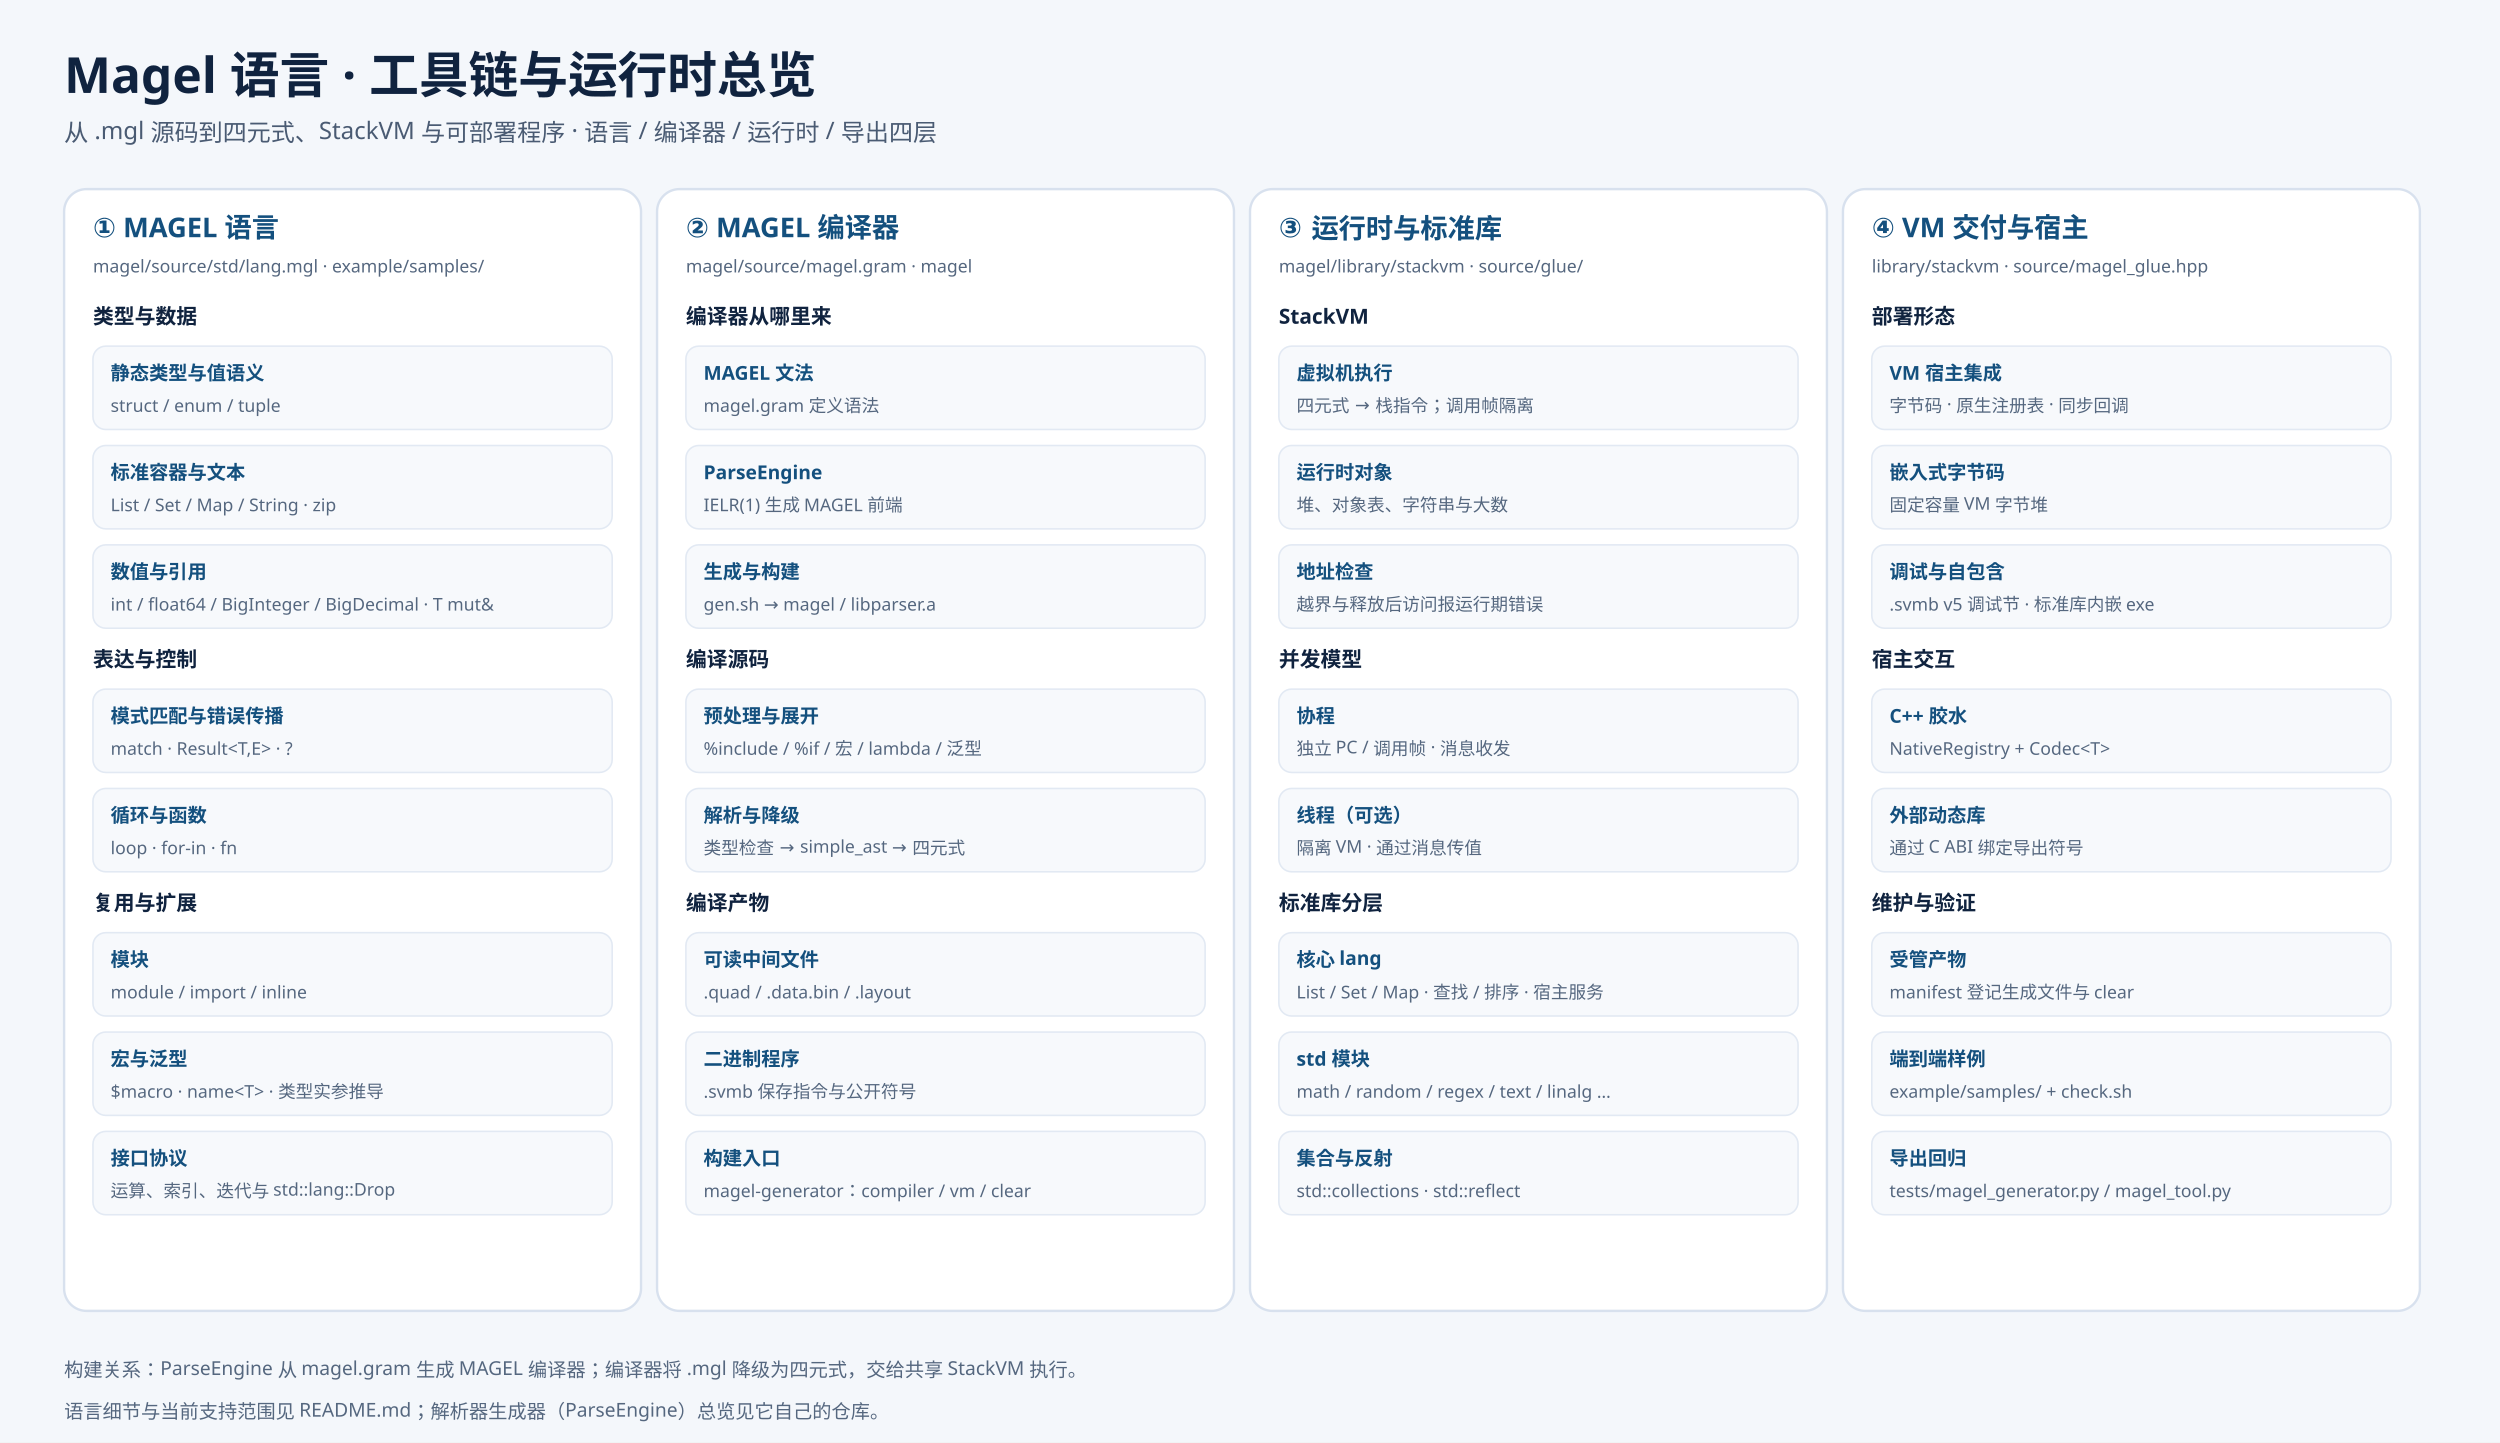
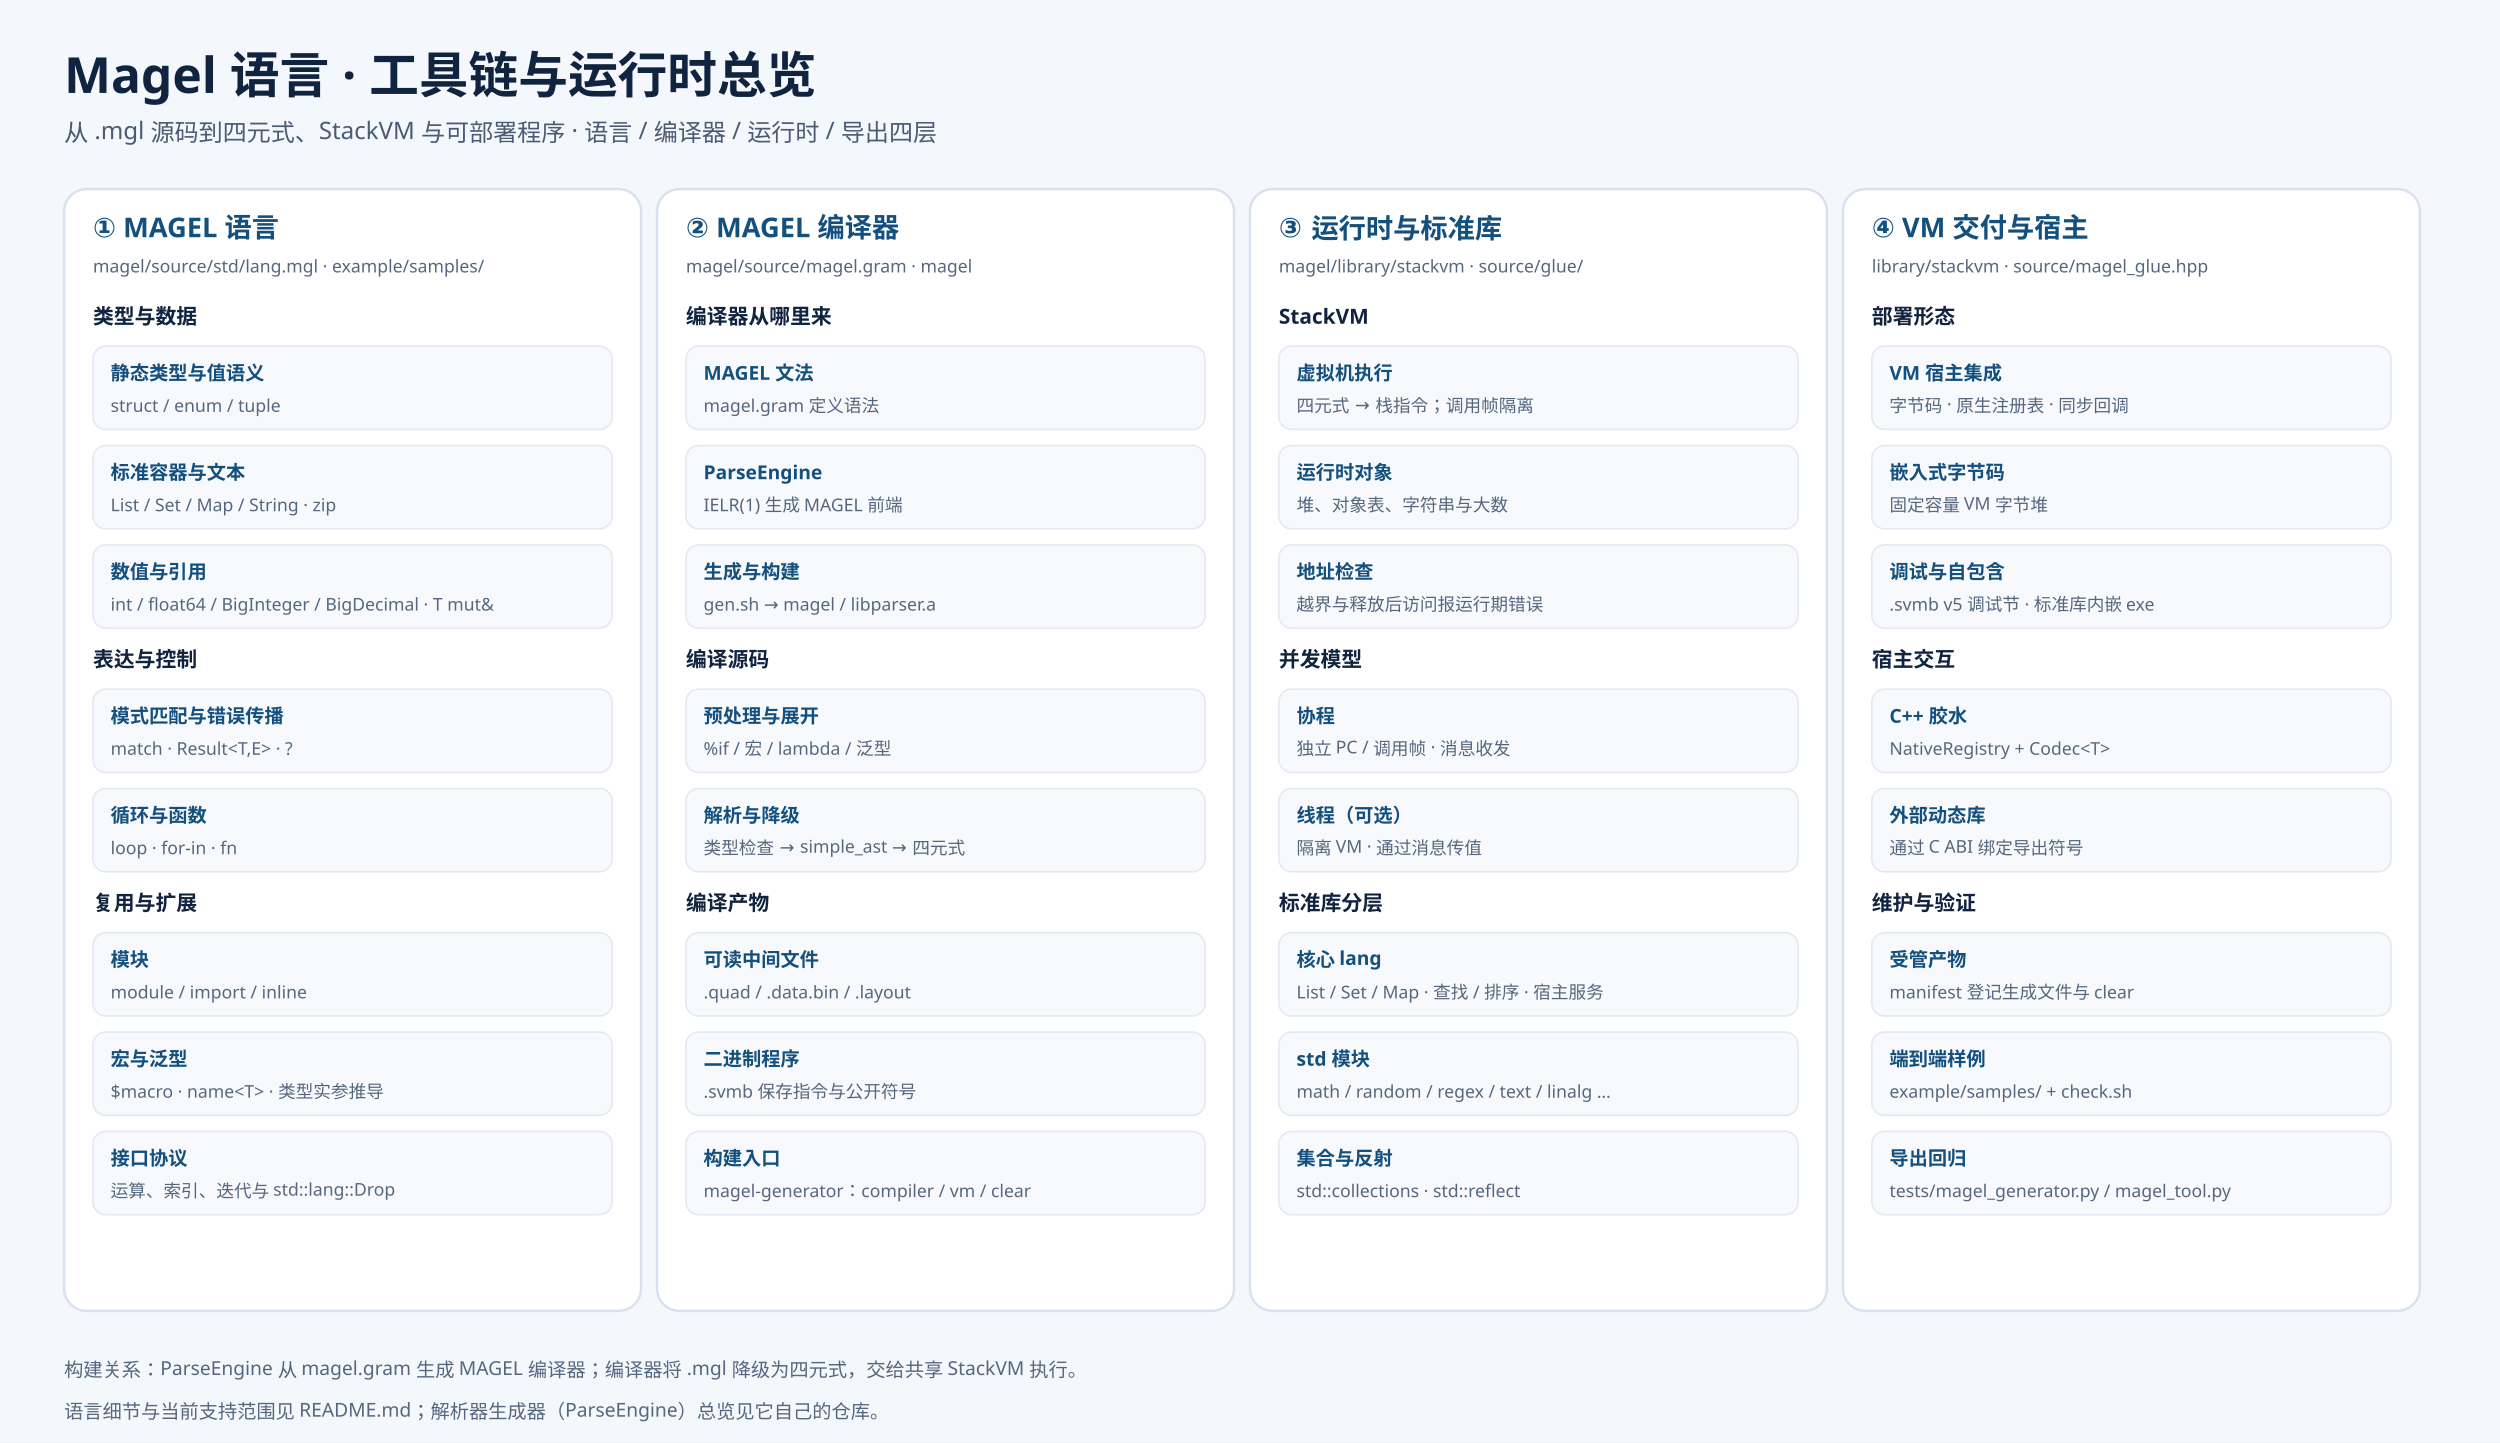
<svg xmlns="http://www.w3.org/2000/svg" width="1560" height="900" viewBox="0 0 1560 900">
  <rect width="1560" height="900" fill="#f4f7fb" />
  <text x="40" y="58" font-family="Microsoft YaHei, Segoe UI, Noto Sans SC, sans-serif" font-size="31" font-weight="700" fill="#10233f">Magel 语言 · 工具链与运行时总览</text>
  <text x="40" y="88" font-family="Microsoft YaHei, Segoe UI, Noto Sans SC, sans-serif" font-size="15" fill="#4a5b73">从 .mgl 源码到四元式、StackVM 与可部署程序 · 语言 / 编译器 / 运行时 / 导出四层</text>
  <rect x="40" y="118" width="360" height="700" rx="14" fill="#ffffff" stroke="#d8e1ee" stroke-width="1.5" />
  <text x="58" y="148" font-family="Microsoft YaHei, Segoe UI, Noto Sans SC, sans-serif" font-size="17" font-weight="700" fill="#14507e">① MAGEL 语言</text>
  <text x="58" y="170" font-family="Microsoft YaHei, Segoe UI, Noto Sans SC, sans-serif" font-size="11" fill="#55677f">magel/source/std/lang.mgl · example/samples/</text>
  <text x="58" y="202" font-family="Microsoft YaHei, Segoe UI, Noto Sans SC, sans-serif" font-size="13" font-weight="700" fill="#10233f">类型与数据</text>
  <rect x="58" y="216" width="324" height="52" rx="8" fill="#f7f9fc" stroke="#e2e9f3" stroke-width="1" />
  <text x="69" y="237" font-family="Microsoft YaHei, Segoe UI, Noto Sans SC, sans-serif" font-size="12" font-weight="700" fill="#14507e">静态类型与值语义</text>
  <text x="69" y="257" font-family="Microsoft YaHei, Segoe UI, Noto Sans SC, sans-serif" font-size="11" fill="#55677f">struct / enum / tuple</text>
  <rect x="58" y="278" width="324" height="52" rx="8" fill="#f7f9fc" stroke="#e2e9f3" stroke-width="1" />
  <text x="69" y="299" font-family="Microsoft YaHei, Segoe UI, Noto Sans SC, sans-serif" font-size="12" font-weight="700" fill="#14507e">标准容器与文本</text>
  <text x="69" y="319" font-family="Microsoft YaHei, Segoe UI, Noto Sans SC, sans-serif" font-size="11" fill="#55677f">List / Set / Map / String · zip</text>
  <rect x="58" y="340" width="324" height="52" rx="8" fill="#f7f9fc" stroke="#e2e9f3" stroke-width="1" />
  <text x="69" y="361" font-family="Microsoft YaHei, Segoe UI, Noto Sans SC, sans-serif" font-size="12" font-weight="700" fill="#14507e">数值与引用</text>
  <text x="69" y="381" font-family="Microsoft YaHei, Segoe UI, Noto Sans SC, sans-serif" font-size="11" fill="#55677f">int / float64 / BigInteger / BigDecimal · T mut&amp;</text>
  <text x="58" y="416" font-family="Microsoft YaHei, Segoe UI, Noto Sans SC, sans-serif" font-size="13" font-weight="700" fill="#10233f">表达与控制</text>
  <rect x="58" y="430" width="324" height="52" rx="8" fill="#f7f9fc" stroke="#e2e9f3" stroke-width="1" />
  <text x="69" y="451" font-family="Microsoft YaHei, Segoe UI, Noto Sans SC, sans-serif" font-size="12" font-weight="700" fill="#14507e">模式匹配与错误传播</text>
  <text x="69" y="471" font-family="Microsoft YaHei, Segoe UI, Noto Sans SC, sans-serif" font-size="11" fill="#55677f">match · Result&lt;T,E&gt; · ?</text>
  <rect x="58" y="492" width="324" height="52" rx="8" fill="#f7f9fc" stroke="#e2e9f3" stroke-width="1" />
  <text x="69" y="513" font-family="Microsoft YaHei, Segoe UI, Noto Sans SC, sans-serif" font-size="12" font-weight="700" fill="#14507e">循环与函数</text>
  <text x="69" y="533" font-family="Microsoft YaHei, Segoe UI, Noto Sans SC, sans-serif" font-size="11" fill="#55677f">loop · for-in · fn</text>
  <text x="58" y="568" font-family="Microsoft YaHei, Segoe UI, Noto Sans SC, sans-serif" font-size="13" font-weight="700" fill="#10233f">复用与扩展</text>
  <rect x="58" y="582" width="324" height="52" rx="8" fill="#f7f9fc" stroke="#e2e9f3" stroke-width="1" />
  <text x="69" y="603" font-family="Microsoft YaHei, Segoe UI, Noto Sans SC, sans-serif" font-size="12" font-weight="700" fill="#14507e">模块</text>
  <text x="69" y="623" font-family="Microsoft YaHei, Segoe UI, Noto Sans SC, sans-serif" font-size="11" fill="#55677f">module / import / inline</text>
  <rect x="58" y="644" width="324" height="52" rx="8" fill="#f7f9fc" stroke="#e2e9f3" stroke-width="1" />
  <text x="69" y="665" font-family="Microsoft YaHei, Segoe UI, Noto Sans SC, sans-serif" font-size="12" font-weight="700" fill="#14507e">宏与泛型</text>
  <text x="69" y="685" font-family="Microsoft YaHei, Segoe UI, Noto Sans SC, sans-serif" font-size="11" fill="#55677f">$macro · name&lt;T&gt; · 类型实参推导</text>
  <rect x="58" y="706" width="324" height="52" rx="8" fill="#f7f9fc" stroke="#e2e9f3" stroke-width="1" />
  <text x="69" y="727" font-family="Microsoft YaHei, Segoe UI, Noto Sans SC, sans-serif" font-size="12" font-weight="700" fill="#14507e">接口协议</text>
  <text x="69" y="747" font-family="Microsoft YaHei, Segoe UI, Noto Sans SC, sans-serif" font-size="11" fill="#55677f">运算、索引、迭代与 std::lang::Drop</text>
  <rect x="410" y="118" width="360" height="700" rx="14" fill="#ffffff" stroke="#d8e1ee" stroke-width="1.5" />
  <text x="428" y="148" font-family="Microsoft YaHei, Segoe UI, Noto Sans SC, sans-serif" font-size="17" font-weight="700" fill="#14507e">② MAGEL 编译器</text>
  <text x="428" y="170" font-family="Microsoft YaHei, Segoe UI, Noto Sans SC, sans-serif" font-size="11" fill="#55677f">magel/source/magel.gram · magel</text>
  <text x="428" y="202" font-family="Microsoft YaHei, Segoe UI, Noto Sans SC, sans-serif" font-size="13" font-weight="700" fill="#10233f">编译器从哪里来</text>
  <rect x="428" y="216" width="324" height="52" rx="8" fill="#f7f9fc" stroke="#e2e9f3" stroke-width="1" />
  <text x="439" y="237" font-family="Microsoft YaHei, Segoe UI, Noto Sans SC, sans-serif" font-size="12" font-weight="700" fill="#14507e">MAGEL 文法</text>
  <text x="439" y="257" font-family="Microsoft YaHei, Segoe UI, Noto Sans SC, sans-serif" font-size="11" fill="#55677f">magel.gram 定义语法</text>
  <rect x="428" y="278" width="324" height="52" rx="8" fill="#f7f9fc" stroke="#e2e9f3" stroke-width="1" />
  <text x="439" y="299" font-family="Microsoft YaHei, Segoe UI, Noto Sans SC, sans-serif" font-size="12" font-weight="700" fill="#14507e">ParseEngine</text>
  <text x="439" y="319" font-family="Microsoft YaHei, Segoe UI, Noto Sans SC, sans-serif" font-size="11" fill="#55677f">IELR(1) 生成 MAGEL 前端</text>
  <rect x="428" y="340" width="324" height="52" rx="8" fill="#f7f9fc" stroke="#e2e9f3" stroke-width="1" />
  <text x="439" y="361" font-family="Microsoft YaHei, Segoe UI, Noto Sans SC, sans-serif" font-size="12" font-weight="700" fill="#14507e">生成与构建</text>
  <text x="439" y="381" font-family="Microsoft YaHei, Segoe UI, Noto Sans SC, sans-serif" font-size="11" fill="#55677f">gen.sh → magel / libparser.a</text>
  <text x="428" y="416" font-family="Microsoft YaHei, Segoe UI, Noto Sans SC, sans-serif" font-size="13" font-weight="700" fill="#10233f">编译源码</text>
  <rect x="428" y="430" width="324" height="52" rx="8" fill="#f7f9fc" stroke="#e2e9f3" stroke-width="1" />
  <text x="439" y="451" font-family="Microsoft YaHei, Segoe UI, Noto Sans SC, sans-serif" font-size="12" font-weight="700" fill="#14507e">预处理与展开</text>
-   <text x="439" y="471" font-family="Microsoft YaHei, Segoe UI, Noto Sans SC, sans-serif" font-size="11" fill="#55677f">%include / %if / 宏 / lambda / 泛型</text>
+   <text x="439" y="471" font-family="Microsoft YaHei, Segoe UI, Noto Sans SC, sans-serif" font-size="11" fill="#55677f">%if / 宏 / lambda / 泛型</text>
  <rect x="428" y="492" width="324" height="52" rx="8" fill="#f7f9fc" stroke="#e2e9f3" stroke-width="1" />
  <text x="439" y="513" font-family="Microsoft YaHei, Segoe UI, Noto Sans SC, sans-serif" font-size="12" font-weight="700" fill="#14507e">解析与降级</text>
  <text x="439" y="533" font-family="Microsoft YaHei, Segoe UI, Noto Sans SC, sans-serif" font-size="11" fill="#55677f">类型检查 → simple_ast → 四元式</text>
  <text x="428" y="568" font-family="Microsoft YaHei, Segoe UI, Noto Sans SC, sans-serif" font-size="13" font-weight="700" fill="#10233f">编译产物</text>
  <rect x="428" y="582" width="324" height="52" rx="8" fill="#f7f9fc" stroke="#e2e9f3" stroke-width="1" />
  <text x="439" y="603" font-family="Microsoft YaHei, Segoe UI, Noto Sans SC, sans-serif" font-size="12" font-weight="700" fill="#14507e">可读中间文件</text>
  <text x="439" y="623" font-family="Microsoft YaHei, Segoe UI, Noto Sans SC, sans-serif" font-size="11" fill="#55677f">.quad / .data.bin / .layout</text>
  <rect x="428" y="644" width="324" height="52" rx="8" fill="#f7f9fc" stroke="#e2e9f3" stroke-width="1" />
  <text x="439" y="665" font-family="Microsoft YaHei, Segoe UI, Noto Sans SC, sans-serif" font-size="12" font-weight="700" fill="#14507e">二进制程序</text>
  <text x="439" y="685" font-family="Microsoft YaHei, Segoe UI, Noto Sans SC, sans-serif" font-size="11" fill="#55677f">.svmb 保存指令与公开符号</text>
  <rect x="428" y="706" width="324" height="52" rx="8" fill="#f7f9fc" stroke="#e2e9f3" stroke-width="1" />
  <text x="439" y="727" font-family="Microsoft YaHei, Segoe UI, Noto Sans SC, sans-serif" font-size="12" font-weight="700" fill="#14507e">构建入口</text>
  <text x="439" y="747" font-family="Microsoft YaHei, Segoe UI, Noto Sans SC, sans-serif" font-size="11" fill="#55677f">magel-generator：compiler / vm / clear</text>
  <rect x="780" y="118" width="360" height="700" rx="14" fill="#ffffff" stroke="#d8e1ee" stroke-width="1.5" />
  <text x="798" y="148" font-family="Microsoft YaHei, Segoe UI, Noto Sans SC, sans-serif" font-size="17" font-weight="700" fill="#14507e">③ 运行时与标准库</text>
  <text x="798" y="170" font-family="Microsoft YaHei, Segoe UI, Noto Sans SC, sans-serif" font-size="11" fill="#55677f">magel/library/stackvm · source/glue/</text>
  <text x="798" y="202" font-family="Microsoft YaHei, Segoe UI, Noto Sans SC, sans-serif" font-size="13" font-weight="700" fill="#10233f">StackVM</text>
  <rect x="798" y="216" width="324" height="52" rx="8" fill="#f7f9fc" stroke="#e2e9f3" stroke-width="1" />
  <text x="809" y="237" font-family="Microsoft YaHei, Segoe UI, Noto Sans SC, sans-serif" font-size="12" font-weight="700" fill="#14507e">虚拟机执行</text>
  <text x="809" y="257" font-family="Microsoft YaHei, Segoe UI, Noto Sans SC, sans-serif" font-size="11" fill="#55677f">四元式 → 栈指令；调用帧隔离</text>
  <rect x="798" y="278" width="324" height="52" rx="8" fill="#f7f9fc" stroke="#e2e9f3" stroke-width="1" />
  <text x="809" y="299" font-family="Microsoft YaHei, Segoe UI, Noto Sans SC, sans-serif" font-size="12" font-weight="700" fill="#14507e">运行时对象</text>
  <text x="809" y="319" font-family="Microsoft YaHei, Segoe UI, Noto Sans SC, sans-serif" font-size="11" fill="#55677f">堆、对象表、字符串与大数</text>
  <rect x="798" y="340" width="324" height="52" rx="8" fill="#f7f9fc" stroke="#e2e9f3" stroke-width="1" />
  <text x="809" y="361" font-family="Microsoft YaHei, Segoe UI, Noto Sans SC, sans-serif" font-size="12" font-weight="700" fill="#14507e">地址检查</text>
  <text x="809" y="381" font-family="Microsoft YaHei, Segoe UI, Noto Sans SC, sans-serif" font-size="11" fill="#55677f">越界与释放后访问报运行期错误</text>
  <text x="798" y="416" font-family="Microsoft YaHei, Segoe UI, Noto Sans SC, sans-serif" font-size="13" font-weight="700" fill="#10233f">并发模型</text>
  <rect x="798" y="430" width="324" height="52" rx="8" fill="#f7f9fc" stroke="#e2e9f3" stroke-width="1" />
  <text x="809" y="451" font-family="Microsoft YaHei, Segoe UI, Noto Sans SC, sans-serif" font-size="12" font-weight="700" fill="#14507e">协程</text>
  <text x="809" y="471" font-family="Microsoft YaHei, Segoe UI, Noto Sans SC, sans-serif" font-size="11" fill="#55677f">独立 PC / 调用帧 · 消息收发</text>
  <rect x="798" y="492" width="324" height="52" rx="8" fill="#f7f9fc" stroke="#e2e9f3" stroke-width="1" />
  <text x="809" y="513" font-family="Microsoft YaHei, Segoe UI, Noto Sans SC, sans-serif" font-size="12" font-weight="700" fill="#14507e">线程（可选）</text>
  <text x="809" y="533" font-family="Microsoft YaHei, Segoe UI, Noto Sans SC, sans-serif" font-size="11" fill="#55677f">隔离 VM · 通过消息传值</text>
  <text x="798" y="568" font-family="Microsoft YaHei, Segoe UI, Noto Sans SC, sans-serif" font-size="13" font-weight="700" fill="#10233f">标准库分层</text>
  <rect x="798" y="582" width="324" height="52" rx="8" fill="#f7f9fc" stroke="#e2e9f3" stroke-width="1" />
  <text x="809" y="603" font-family="Microsoft YaHei, Segoe UI, Noto Sans SC, sans-serif" font-size="12" font-weight="700" fill="#14507e">核心 lang</text>
  <text x="809" y="623" font-family="Microsoft YaHei, Segoe UI, Noto Sans SC, sans-serif" font-size="11" fill="#55677f">List / Set / Map · 查找 / 排序 · 宿主服务</text>
  <rect x="798" y="644" width="324" height="52" rx="8" fill="#f7f9fc" stroke="#e2e9f3" stroke-width="1" />
  <text x="809" y="665" font-family="Microsoft YaHei, Segoe UI, Noto Sans SC, sans-serif" font-size="12" font-weight="700" fill="#14507e">std 模块</text>
  <text x="809" y="685" font-family="Microsoft YaHei, Segoe UI, Noto Sans SC, sans-serif" font-size="11" fill="#55677f">math / random / regex / text / linalg …</text>
  <rect x="798" y="706" width="324" height="52" rx="8" fill="#f7f9fc" stroke="#e2e9f3" stroke-width="1" />
  <text x="809" y="727" font-family="Microsoft YaHei, Segoe UI, Noto Sans SC, sans-serif" font-size="12" font-weight="700" fill="#14507e">集合与反射</text>
  <text x="809" y="747" font-family="Microsoft YaHei, Segoe UI, Noto Sans SC, sans-serif" font-size="11" fill="#55677f">std::collections · std::reflect</text>
  <rect x="1150" y="118" width="360" height="700" rx="14" fill="#ffffff" stroke="#d8e1ee" stroke-width="1.5" />
  <text x="1168" y="148" font-family="Microsoft YaHei, Segoe UI, Noto Sans SC, sans-serif" font-size="17" font-weight="700" fill="#14507e">④ VM 交付与宿主</text>
  <text x="1168" y="170" font-family="Microsoft YaHei, Segoe UI, Noto Sans SC, sans-serif" font-size="11" fill="#55677f">library/stackvm · source/magel_glue.hpp</text>
  <text x="1168" y="202" font-family="Microsoft YaHei, Segoe UI, Noto Sans SC, sans-serif" font-size="13" font-weight="700" fill="#10233f">部署形态</text>
  <rect x="1168" y="216" width="324" height="52" rx="8" fill="#f7f9fc" stroke="#e2e9f3" stroke-width="1" />
  <text x="1179" y="237" font-family="Microsoft YaHei, Segoe UI, Noto Sans SC, sans-serif" font-size="12" font-weight="700" fill="#14507e">VM 宿主集成</text>
  <text x="1179" y="257" font-family="Microsoft YaHei, Segoe UI, Noto Sans SC, sans-serif" font-size="11" fill="#55677f">字节码 · 原生注册表 · 同步回调</text>
  <rect x="1168" y="278" width="324" height="52" rx="8" fill="#f7f9fc" stroke="#e2e9f3" stroke-width="1" />
  <text x="1179" y="299" font-family="Microsoft YaHei, Segoe UI, Noto Sans SC, sans-serif" font-size="12" font-weight="700" fill="#14507e">嵌入式字节码</text>
  <text x="1179" y="319" font-family="Microsoft YaHei, Segoe UI, Noto Sans SC, sans-serif" font-size="11" fill="#55677f">固定容量 VM 字节堆</text>
  <rect x="1168" y="340" width="324" height="52" rx="8" fill="#f7f9fc" stroke="#e2e9f3" stroke-width="1" />
  <text x="1179" y="361" font-family="Microsoft YaHei, Segoe UI, Noto Sans SC, sans-serif" font-size="12" font-weight="700" fill="#14507e">调试与自包含</text>
  <text x="1179" y="381" font-family="Microsoft YaHei, Segoe UI, Noto Sans SC, sans-serif" font-size="11" fill="#55677f">.svmb v5 调试节 · 标准库内嵌 exe</text>
  <text x="1168" y="416" font-family="Microsoft YaHei, Segoe UI, Noto Sans SC, sans-serif" font-size="13" font-weight="700" fill="#10233f">宿主交互</text>
  <rect x="1168" y="430" width="324" height="52" rx="8" fill="#f7f9fc" stroke="#e2e9f3" stroke-width="1" />
  <text x="1179" y="451" font-family="Microsoft YaHei, Segoe UI, Noto Sans SC, sans-serif" font-size="12" font-weight="700" fill="#14507e">C++ 胶水</text>
  <text x="1179" y="471" font-family="Microsoft YaHei, Segoe UI, Noto Sans SC, sans-serif" font-size="11" fill="#55677f">NativeRegistry + Codec&lt;T&gt;</text>
  <rect x="1168" y="492" width="324" height="52" rx="8" fill="#f7f9fc" stroke="#e2e9f3" stroke-width="1" />
  <text x="1179" y="513" font-family="Microsoft YaHei, Segoe UI, Noto Sans SC, sans-serif" font-size="12" font-weight="700" fill="#14507e">外部动态库</text>
  <text x="1179" y="533" font-family="Microsoft YaHei, Segoe UI, Noto Sans SC, sans-serif" font-size="11" fill="#55677f">通过 C ABI 绑定导出符号</text>
  <text x="1168" y="568" font-family="Microsoft YaHei, Segoe UI, Noto Sans SC, sans-serif" font-size="13" font-weight="700" fill="#10233f">维护与验证</text>
  <rect x="1168" y="582" width="324" height="52" rx="8" fill="#f7f9fc" stroke="#e2e9f3" stroke-width="1" />
  <text x="1179" y="603" font-family="Microsoft YaHei, Segoe UI, Noto Sans SC, sans-serif" font-size="12" font-weight="700" fill="#14507e">受管产物</text>
  <text x="1179" y="623" font-family="Microsoft YaHei, Segoe UI, Noto Sans SC, sans-serif" font-size="11" fill="#55677f">manifest 登记生成文件与 clear</text>
  <rect x="1168" y="644" width="324" height="52" rx="8" fill="#f7f9fc" stroke="#e2e9f3" stroke-width="1" />
  <text x="1179" y="665" font-family="Microsoft YaHei, Segoe UI, Noto Sans SC, sans-serif" font-size="12" font-weight="700" fill="#14507e">端到端样例</text>
  <text x="1179" y="685" font-family="Microsoft YaHei, Segoe UI, Noto Sans SC, sans-serif" font-size="11" fill="#55677f">example/samples/ + check.sh</text>
  <rect x="1168" y="706" width="324" height="52" rx="8" fill="#f7f9fc" stroke="#e2e9f3" stroke-width="1" />
  <text x="1179" y="727" font-family="Microsoft YaHei, Segoe UI, Noto Sans SC, sans-serif" font-size="12" font-weight="700" fill="#14507e">导出回归</text>
  <text x="1179" y="747" font-family="Microsoft YaHei, Segoe UI, Noto Sans SC, sans-serif" font-size="11" fill="#55677f">tests/magel_generator.py / magel_tool.py</text>
  <text x="40" y="859" font-family="Microsoft YaHei, Segoe UI, Noto Sans SC, sans-serif" font-size="12" fill="#55677f">构建关系：ParseEngine 从 magel.gram 生成 MAGEL 编译器；编译器将 .mgl 降级为四元式，交给共享 StackVM 执行。</text>
  <text x="40" y="885" font-family="Microsoft YaHei, Segoe UI, Noto Sans SC, sans-serif" font-size="12" fill="#55677f">语言细节与当前支持范围见 README.md；解析器生成器（ParseEngine）总览见它自己的仓库。</text>
</svg>
